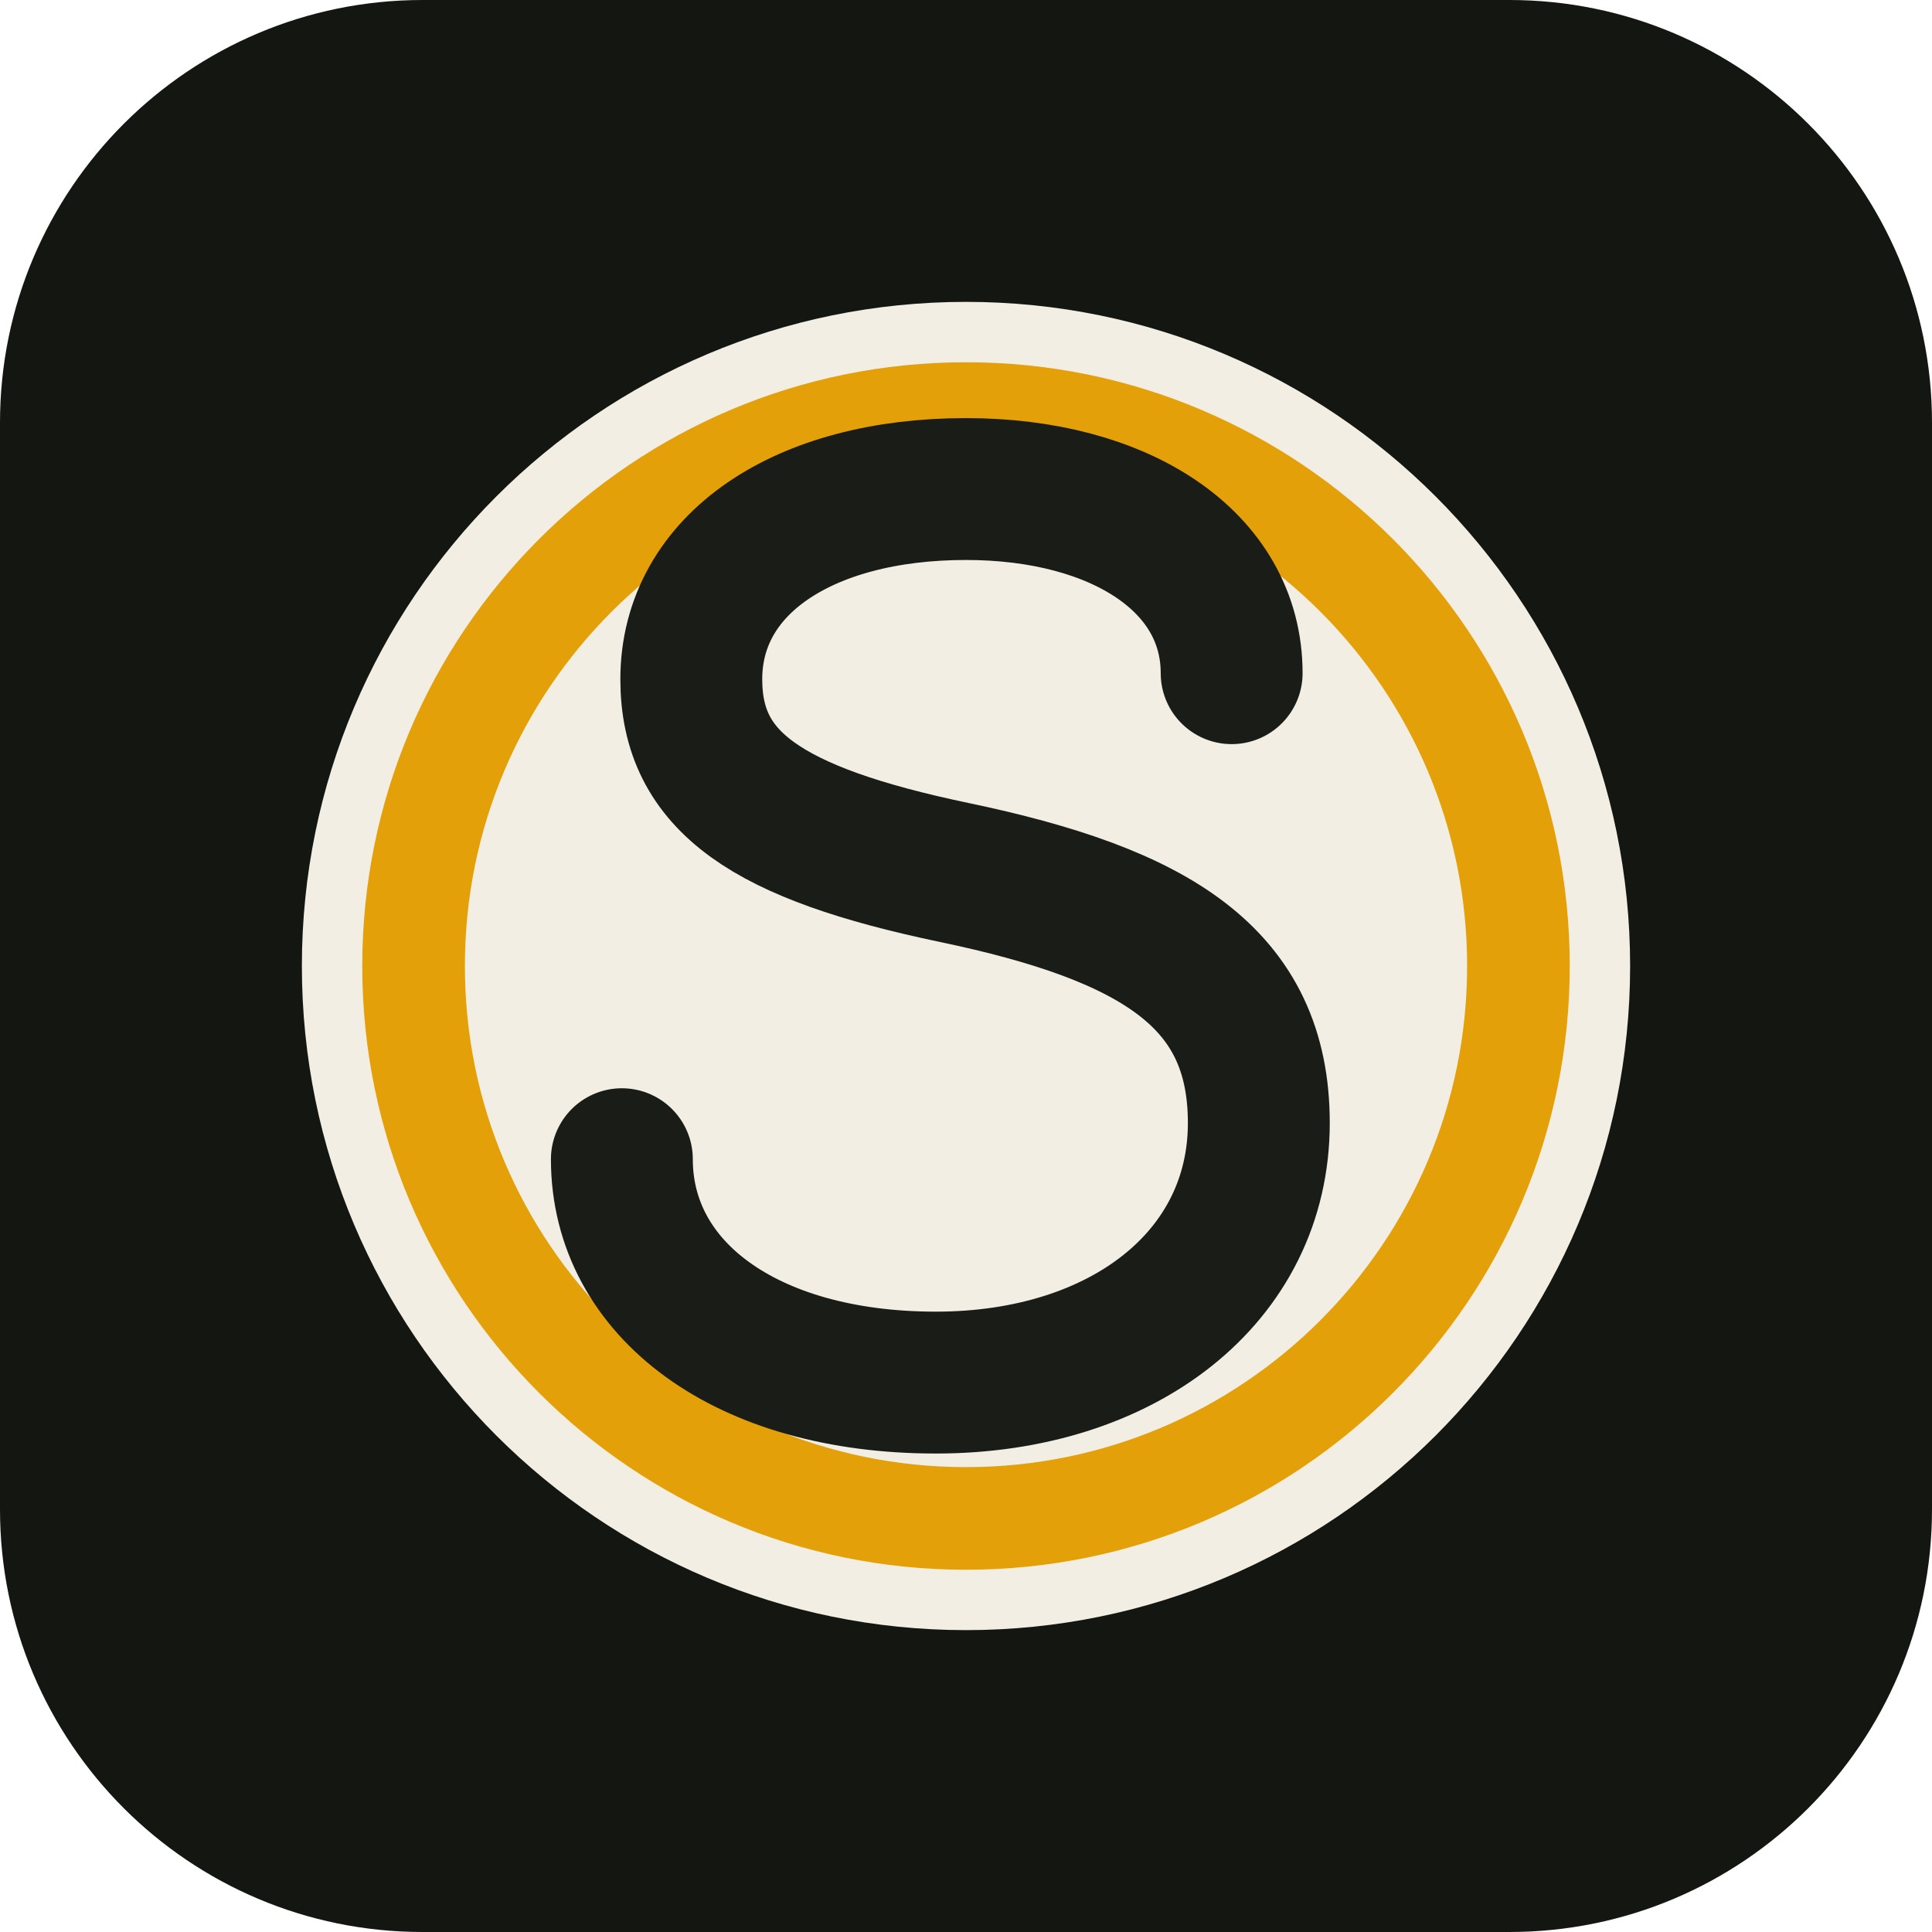
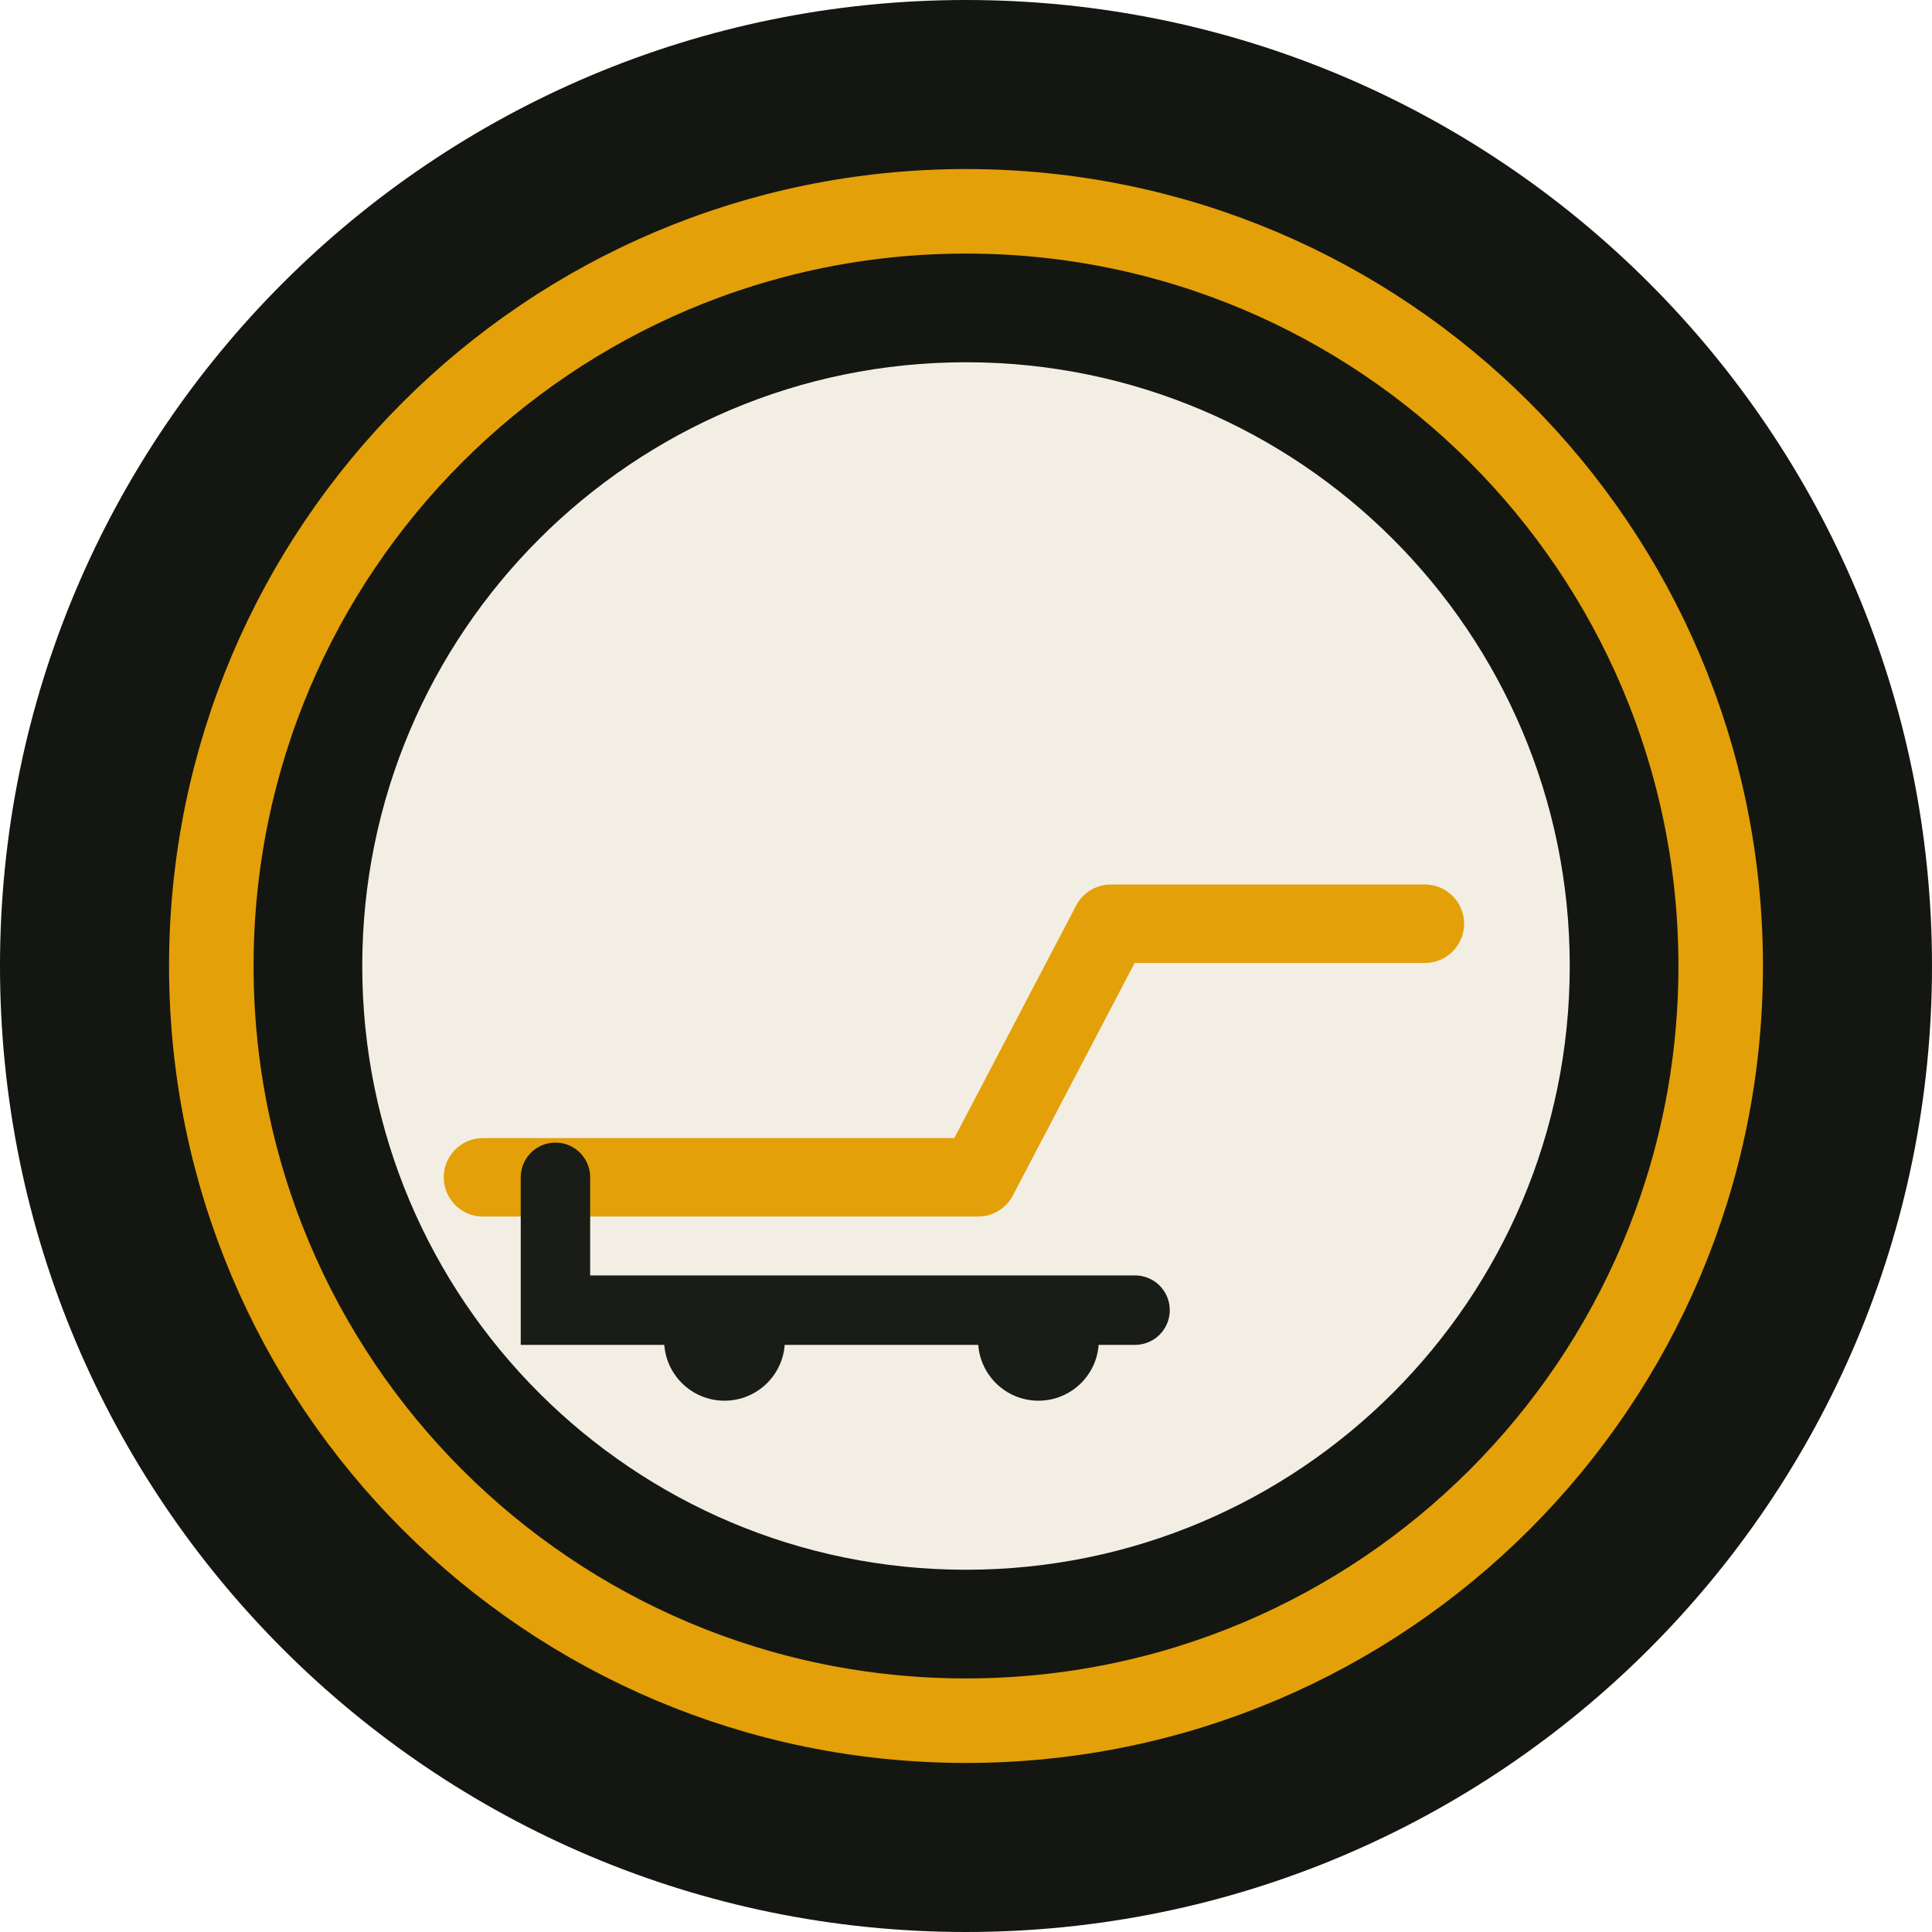
<svg xmlns="http://www.w3.org/2000/svg" viewBox="0 0 32 32">
-   <rect width="32" height="32" rx="7" fill="#141612" />
-   <circle cx="16" cy="16" r="11" fill="#f3eee4" />
-   <circle cx="16" cy="16" r="9.15" fill="none" stroke="#e3a008" stroke-width="1.7" />
-   <path d="M20.4 11.15c0-1.85-1.85-3.05-4.4-3.05-2.7 0-4.55 1.25-4.55 3.15 0 1.7 1.25 2.55 4.35 3.2 3.35.7 5.05 1.75 5.05 4.15 0 2.55-2.25 4.3-5.35 4.3-3.15 0-5.2-1.55-5.2-3.7" fill="none" stroke="#1a1c17" stroke-width="2.35" stroke-linecap="round" stroke-linejoin="round" />
+   <rect width="32" height="32" rx="16" fill="#141612" />
+   <circle cx="16" cy="16" r="12.5" fill="none" stroke="#e3a008" stroke-width="1.4" />
+   <circle cx="16" cy="16" r="10" fill="#f3eee4" />
+   <path d="M8 19.5h8.2l2.2-4.2h5.2" fill="none" stroke="#e3a008" stroke-width="1.3" stroke-linecap="round" stroke-linejoin="round" />
+   <path d="M9.2 19.5v2.2h9.6" fill="none" stroke="#1a1c17" stroke-width="1.15" stroke-linecap="round" />
+   <circle cx="12" cy="22.2" r="1" fill="#1a1c17" />
+   <circle cx="17.2" cy="22.2" r="1" fill="#1a1c17" />
</svg>
